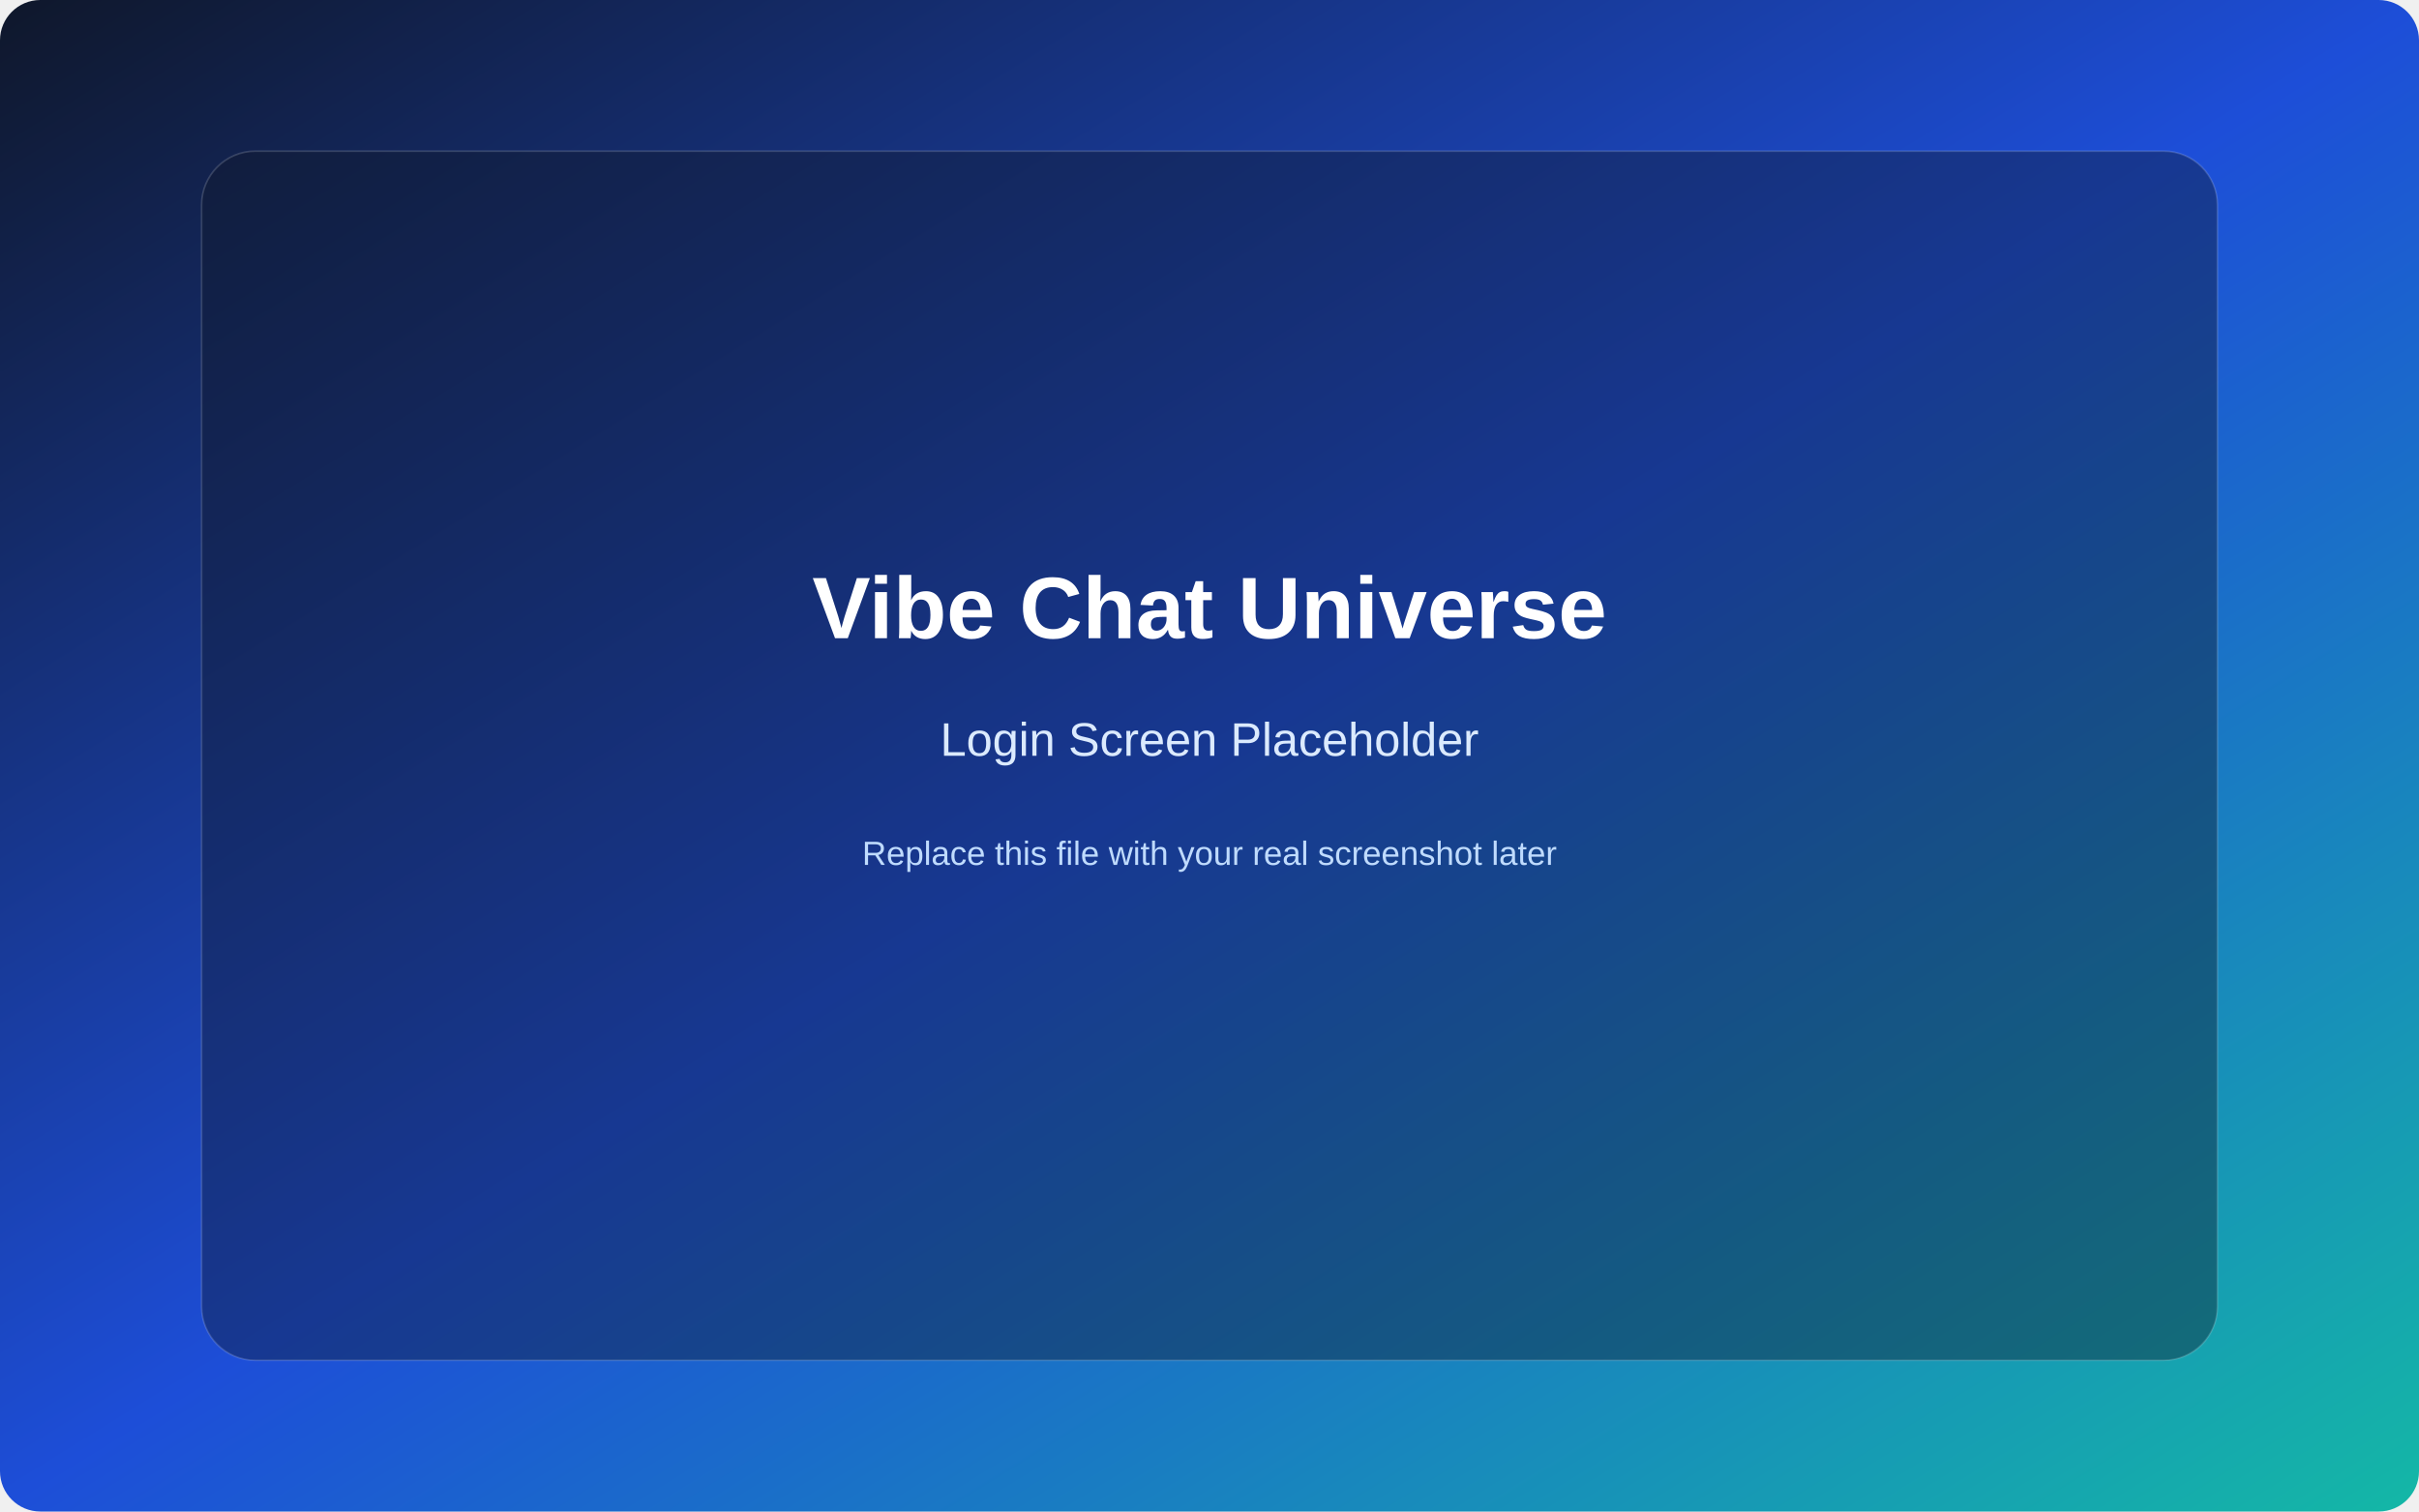
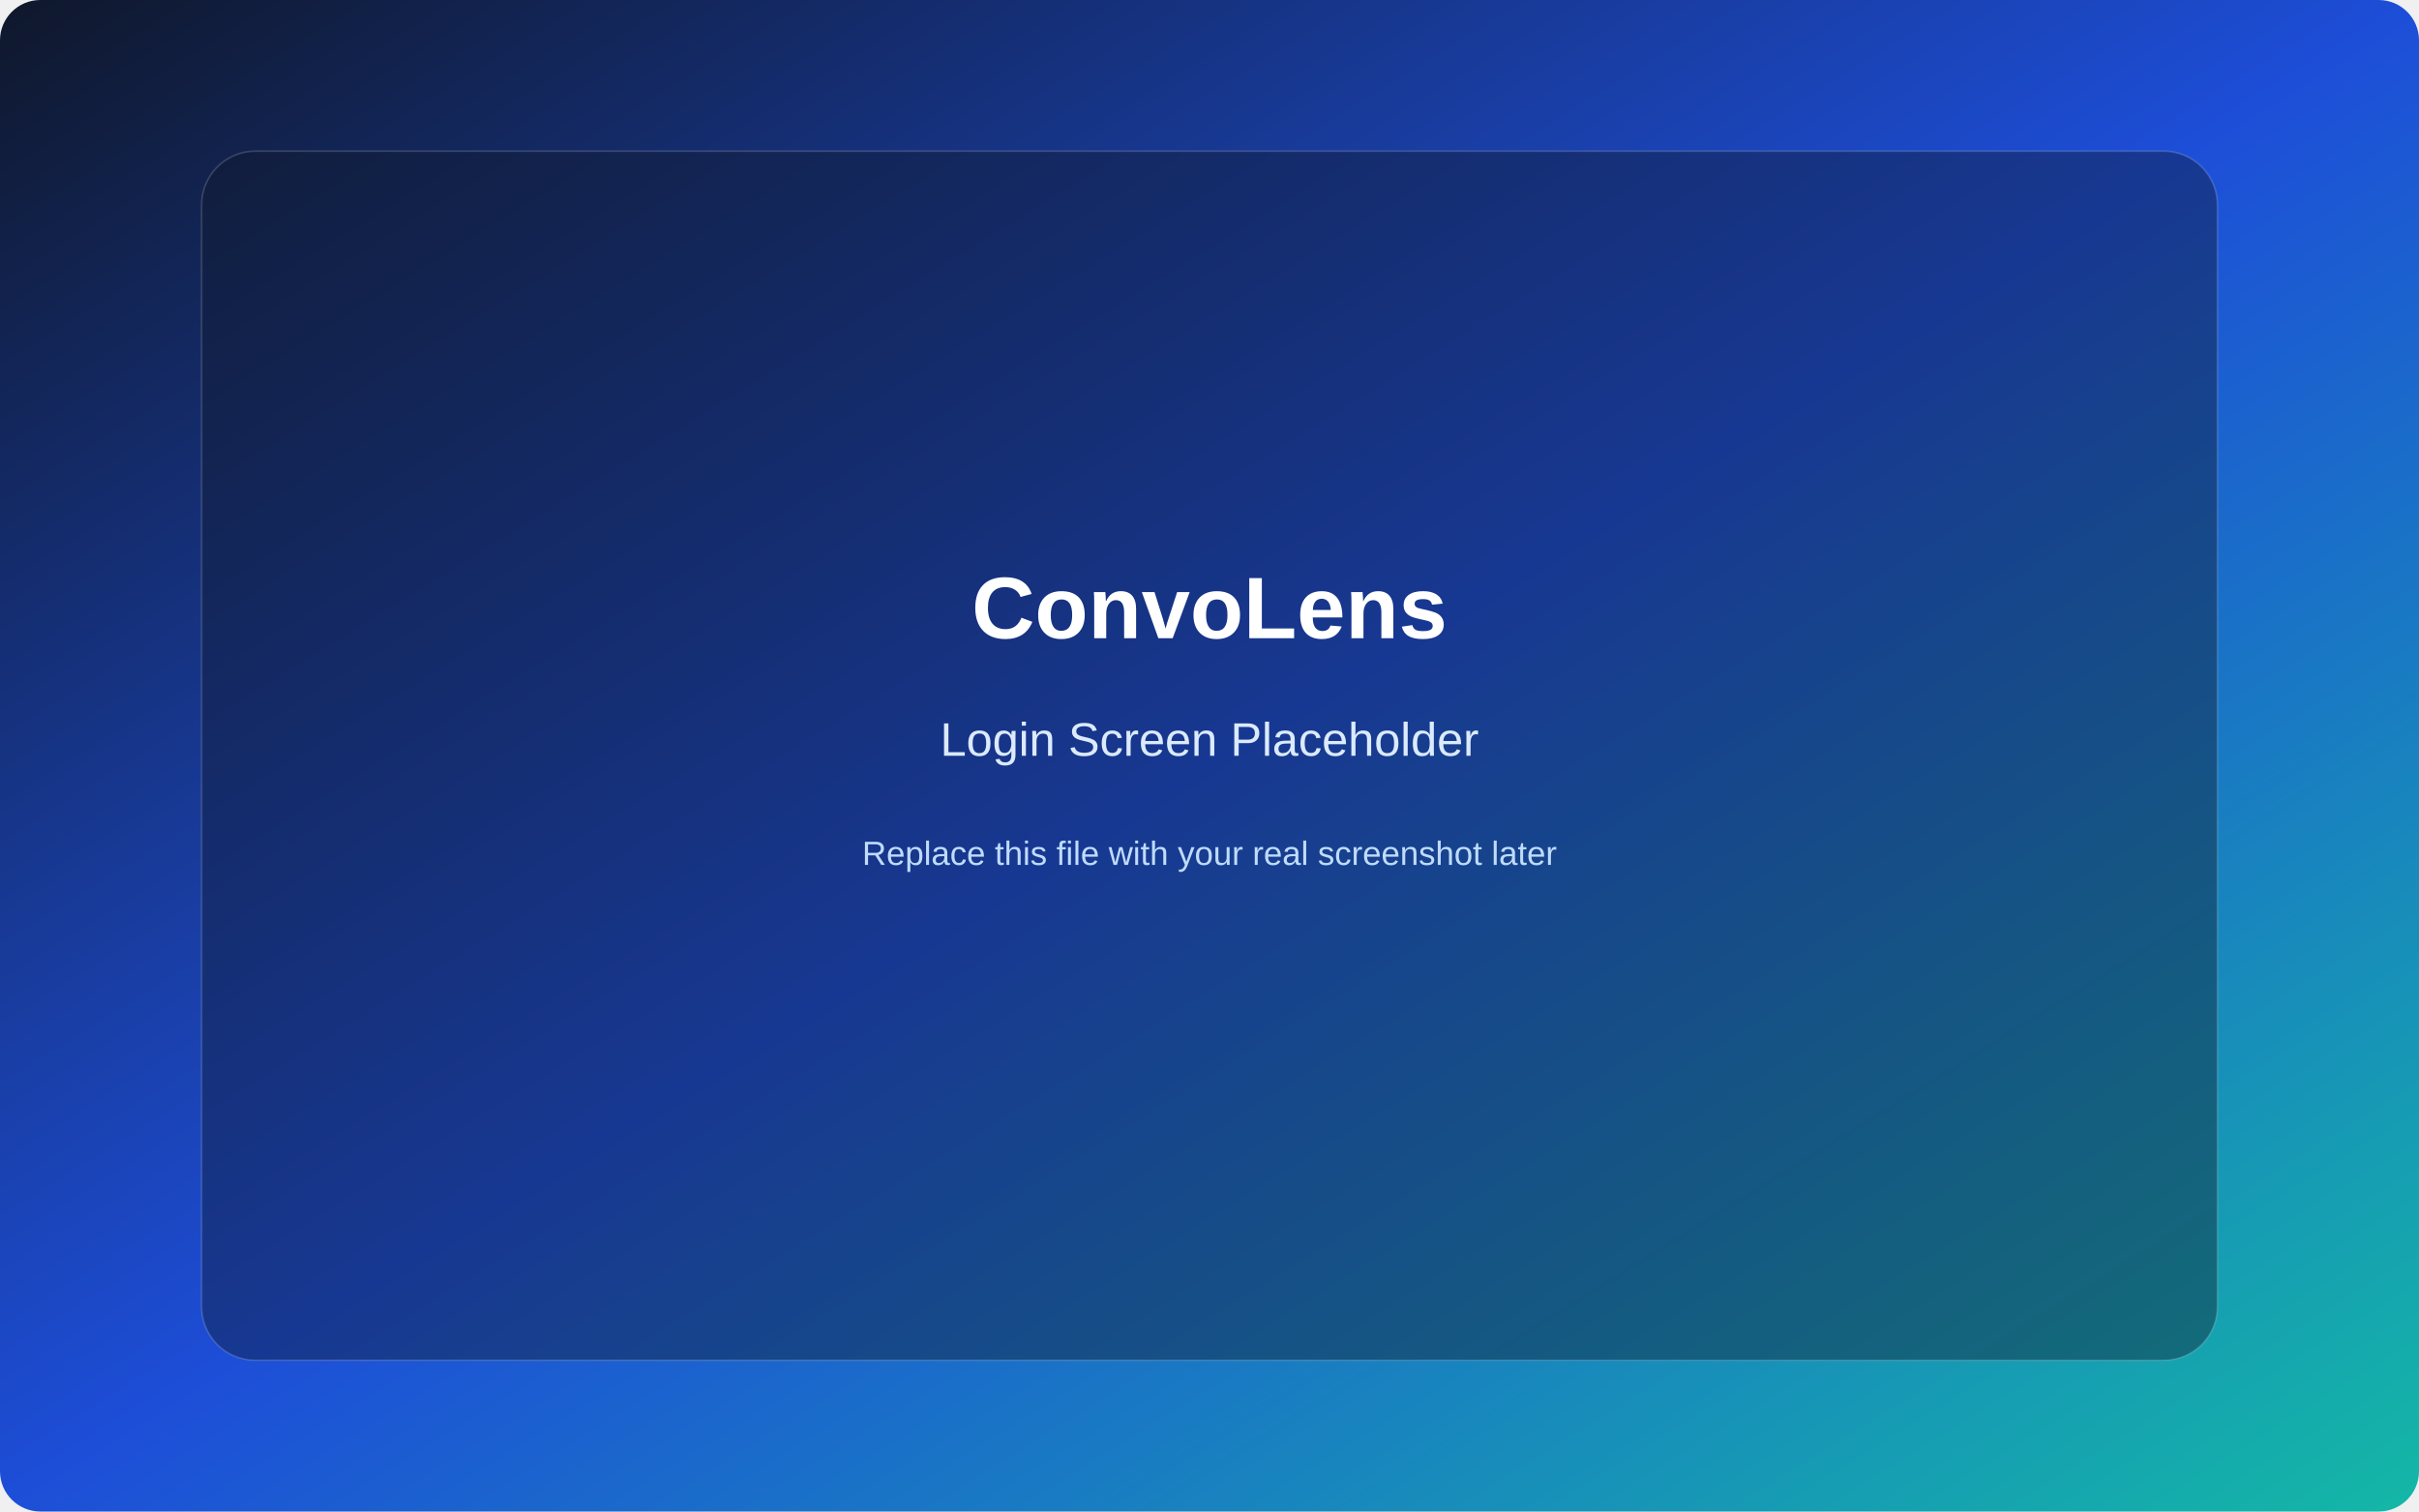
<svg xmlns="http://www.w3.org/2000/svg" width="1440" height="900" viewBox="0 0 1440 900" role="img" aria-labelledby="title desc">
  <defs>
    <linearGradient id="bg" x1="0" y1="0" x2="1" y2="1">
      <stop offset="0%" stop-color="#0f172a" />
      <stop offset="50%" stop-color="#1d4ed8" />
      <stop offset="100%" stop-color="#14b8a6" />
    </linearGradient>
  </defs>
  <rect width="1440" height="900" fill="url(#bg)" rx="24" />
  <rect x="120" y="90" width="1200" height="720" rx="32" fill="rgba(15,23,42,0.4)" stroke="rgba(255,255,255,0.16)" />
-   <text x="720" y="380" text-anchor="middle" fill="#ffffff" font-family="Segoe UI, Arial, sans-serif" font-size="52" font-weight="700">Vibe Chat Universe</text>
+   <text x="720" y="380" text-anchor="middle" fill="#ffffff" font-family="Segoe UI, Arial, sans-serif" font-size="52" font-weight="700">ConvoLens</text>
  <text x="720" y="450" text-anchor="middle" fill="#dbeafe" font-family="Segoe UI, Arial, sans-serif" font-size="28">Login Screen Placeholder</text>
  <text x="720" y="515" text-anchor="middle" fill="#bfdbfe" font-family="Segoe UI, Arial, sans-serif" font-size="20">Replace this file with your real screenshot later</text>
</svg>
